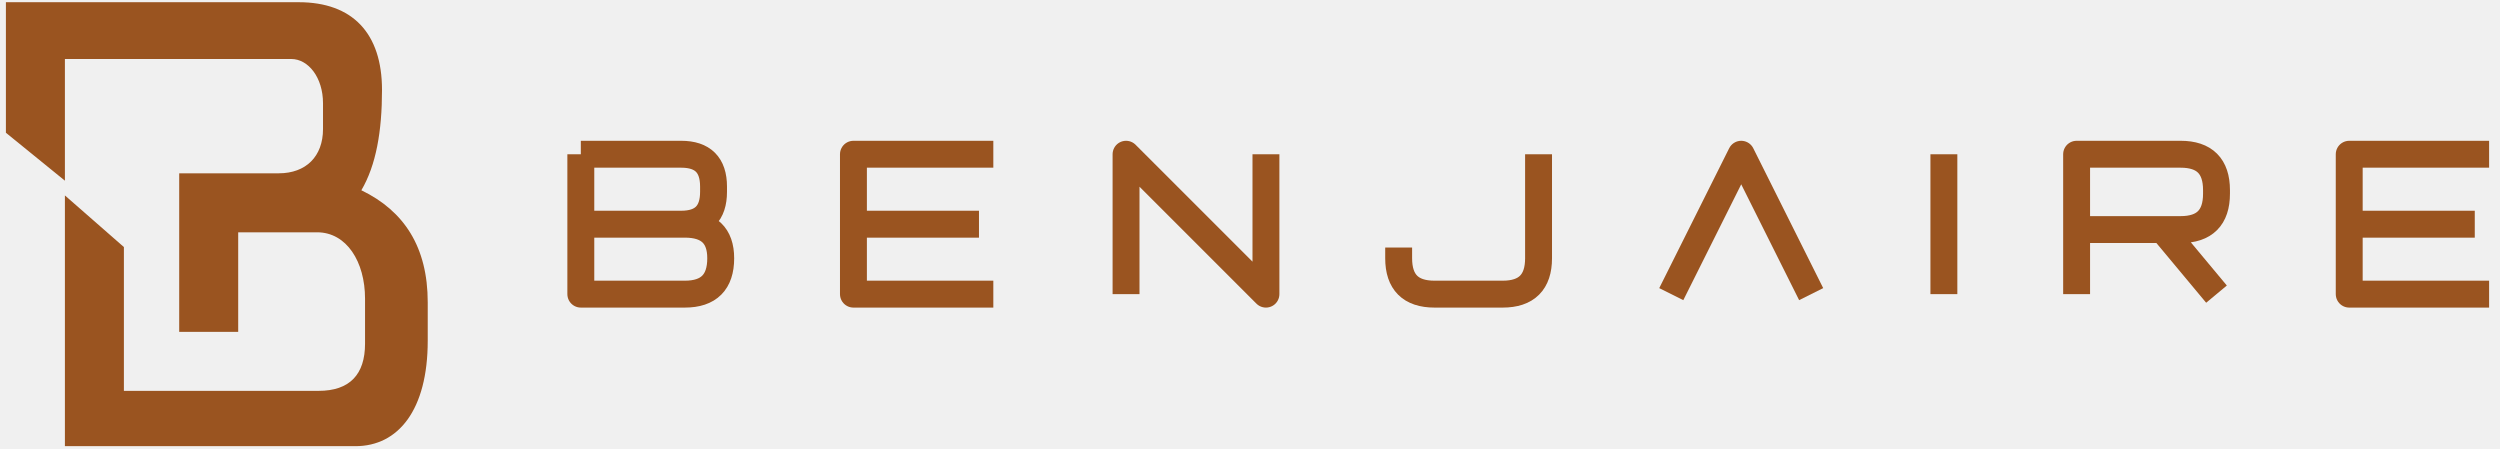
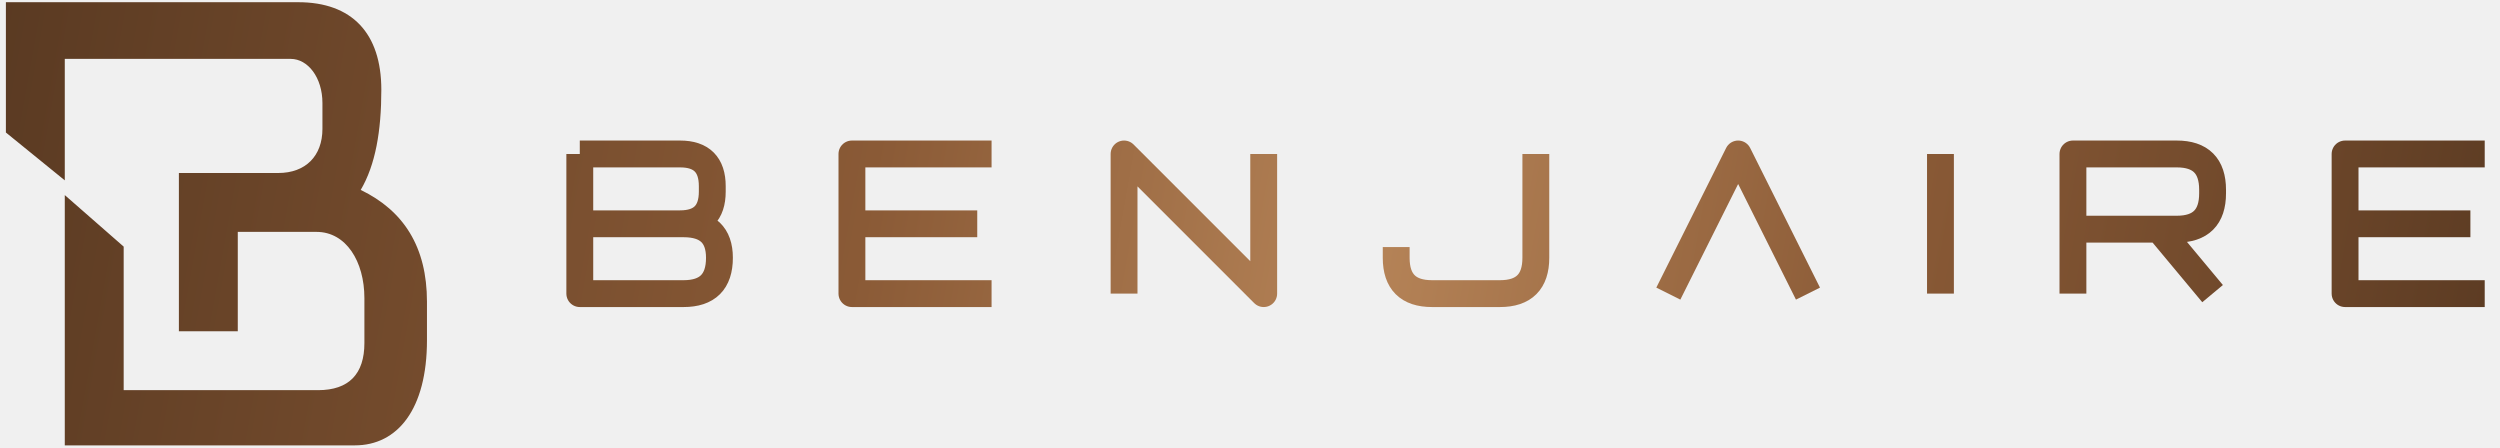
- <svg xmlns="http://www.w3.org/2000/svg" viewBox="0 0 3390 608" role="img" aria-label="Benjaire">
-   <path fill="#9a5420" d="M3,3 H405 C478,3 518,45 518,122 C518,178 510,224 490,258 C548,286 580,335 580,410 V462 C580,556 540,605 482,605 H88 V265 L168,335 V530 H432 C474,530 495,508 495,466 V405 C495,355 470,315 430,315 H323 V450 H243 V235 H378 C415,235 438,212 438,175 V140 C438,105 418,80 395,80 H88 V245 L8,180 V3 Z" />
-   <g transform="translate(773,194.56) scale(2.432)">
-     <g fill="none" stroke="#9a5420" stroke-width="15" stroke-linejoin="round">
-       <path transform="translate(0,0)" d="M6,6 V84 H64 Q84,84 84,64 V64 Q84,45 64,45 H6 M6,6 H62 Q80,6 80,24 V27 Q80,45 62,45" />
-       <path transform="translate(152,0)" d="M84,6 H6 V84 H84 M6,45 H76" />
-       <path transform="translate(304,0)" d="M6,84 V6 L84,84 V6" />
-       <path transform="translate(456,0)" d="M84,6 V64 Q84,84 64,84 H26 Q6,84 6,64 V58" />
-       <path transform="translate(608,0)" d="M6,84 L45,6 L84,84" />
-       <path transform="translate(760,0)" d="M6,6 V84" />
-       <path transform="translate(834,0)" d="M6,84 V6 H64 Q84,6 84,26 V28 Q84,48 64,48 H6 M54,48 L84,84" />
-       <path transform="translate(986,0)" d="M84,6 H6 V84 H84 M6,45 H76" />
-     </g>
-   </g>
+ <svg xmlns="http://www.w3.org/2000/svg" viewBox="0 0 3396 608" role="img" aria-label="Benjaire">
+   <defs>
+     <linearGradient id="bj-lockup-horizontal-g" gradientUnits="userSpaceOnUse" x1="0" y1="0" x2="3396" y2="608">
+       <stop offset="0" stop-color="#5a3a22" />
+       <stop offset=".35" stop-color="#8a5a36" />
+       <stop offset=".55" stop-color="#b58357" />
+       <stop offset=".75" stop-color="#8a5a36" />
+       <stop offset="1" stop-color="#5a3a22" />
+     </linearGradient>
+     <mask id="bj-lockup-horizontal-m" maskUnits="userSpaceOnUse" x="0" y="0" width="3396" height="608">
+       <path fill="#fff" d="M3,3 H405 C478,3 518,45 518,122 C518,178 510,224 490,258 C548,286 580,335 580,410 V462 C580,556 540,605 482,605 H88 V265 L168,335 V530 H432 C474,530 495,508 495,466 V405 C495,355 470,315 430,315 H323 V450 H243 V235 H378 C415,235 438,212 438,175 V140 C438,105 418,80 395,80 H88 V245 L8,180 V3 Z" />
+       <g transform="translate(773,194.56) scale(2.432)">
+         <g fill="none" stroke="#fff" stroke-width="15" stroke-linejoin="round">
+           <path transform="translate(0,0)" d="M6,6 V84 H64 Q84,84 84,64 V64 Q84,45 64,45 H6 M6,6 H62 Q80,6 80,24 V27 Q80,45 62,45" />
+           <path transform="translate(152,0)" d="M84,6 H6 V84 H84 M6,45 H76" />
+           <path transform="translate(304,0)" d="M6,84 V6 L84,84 V6" />
+           <path transform="translate(456,0)" d="M84,6 V64 Q84,84 64,84 H26 Q6,84 6,64 V58" />
+           <path transform="translate(608,0)" d="M6,84 L45,6 L84,84" />
+           <path transform="translate(760,0)" d="M6,6 V84" />
+           <path transform="translate(834,0)" d="M6,84 V6 H64 Q84,6 84,26 V28 Q84,48 64,48 H6 M54,48 L84,84" />
+           <path transform="translate(986,0)" d="M84,6 H6 V84 H84 M6,45 H76" />
+         </g>
+       </g>
+     </mask>
+   </defs>
+   <rect width="3396" height="608" fill="url(#bj-lockup-horizontal-g)" mask="url(#bj-lockup-horizontal-m)" />
</svg>
